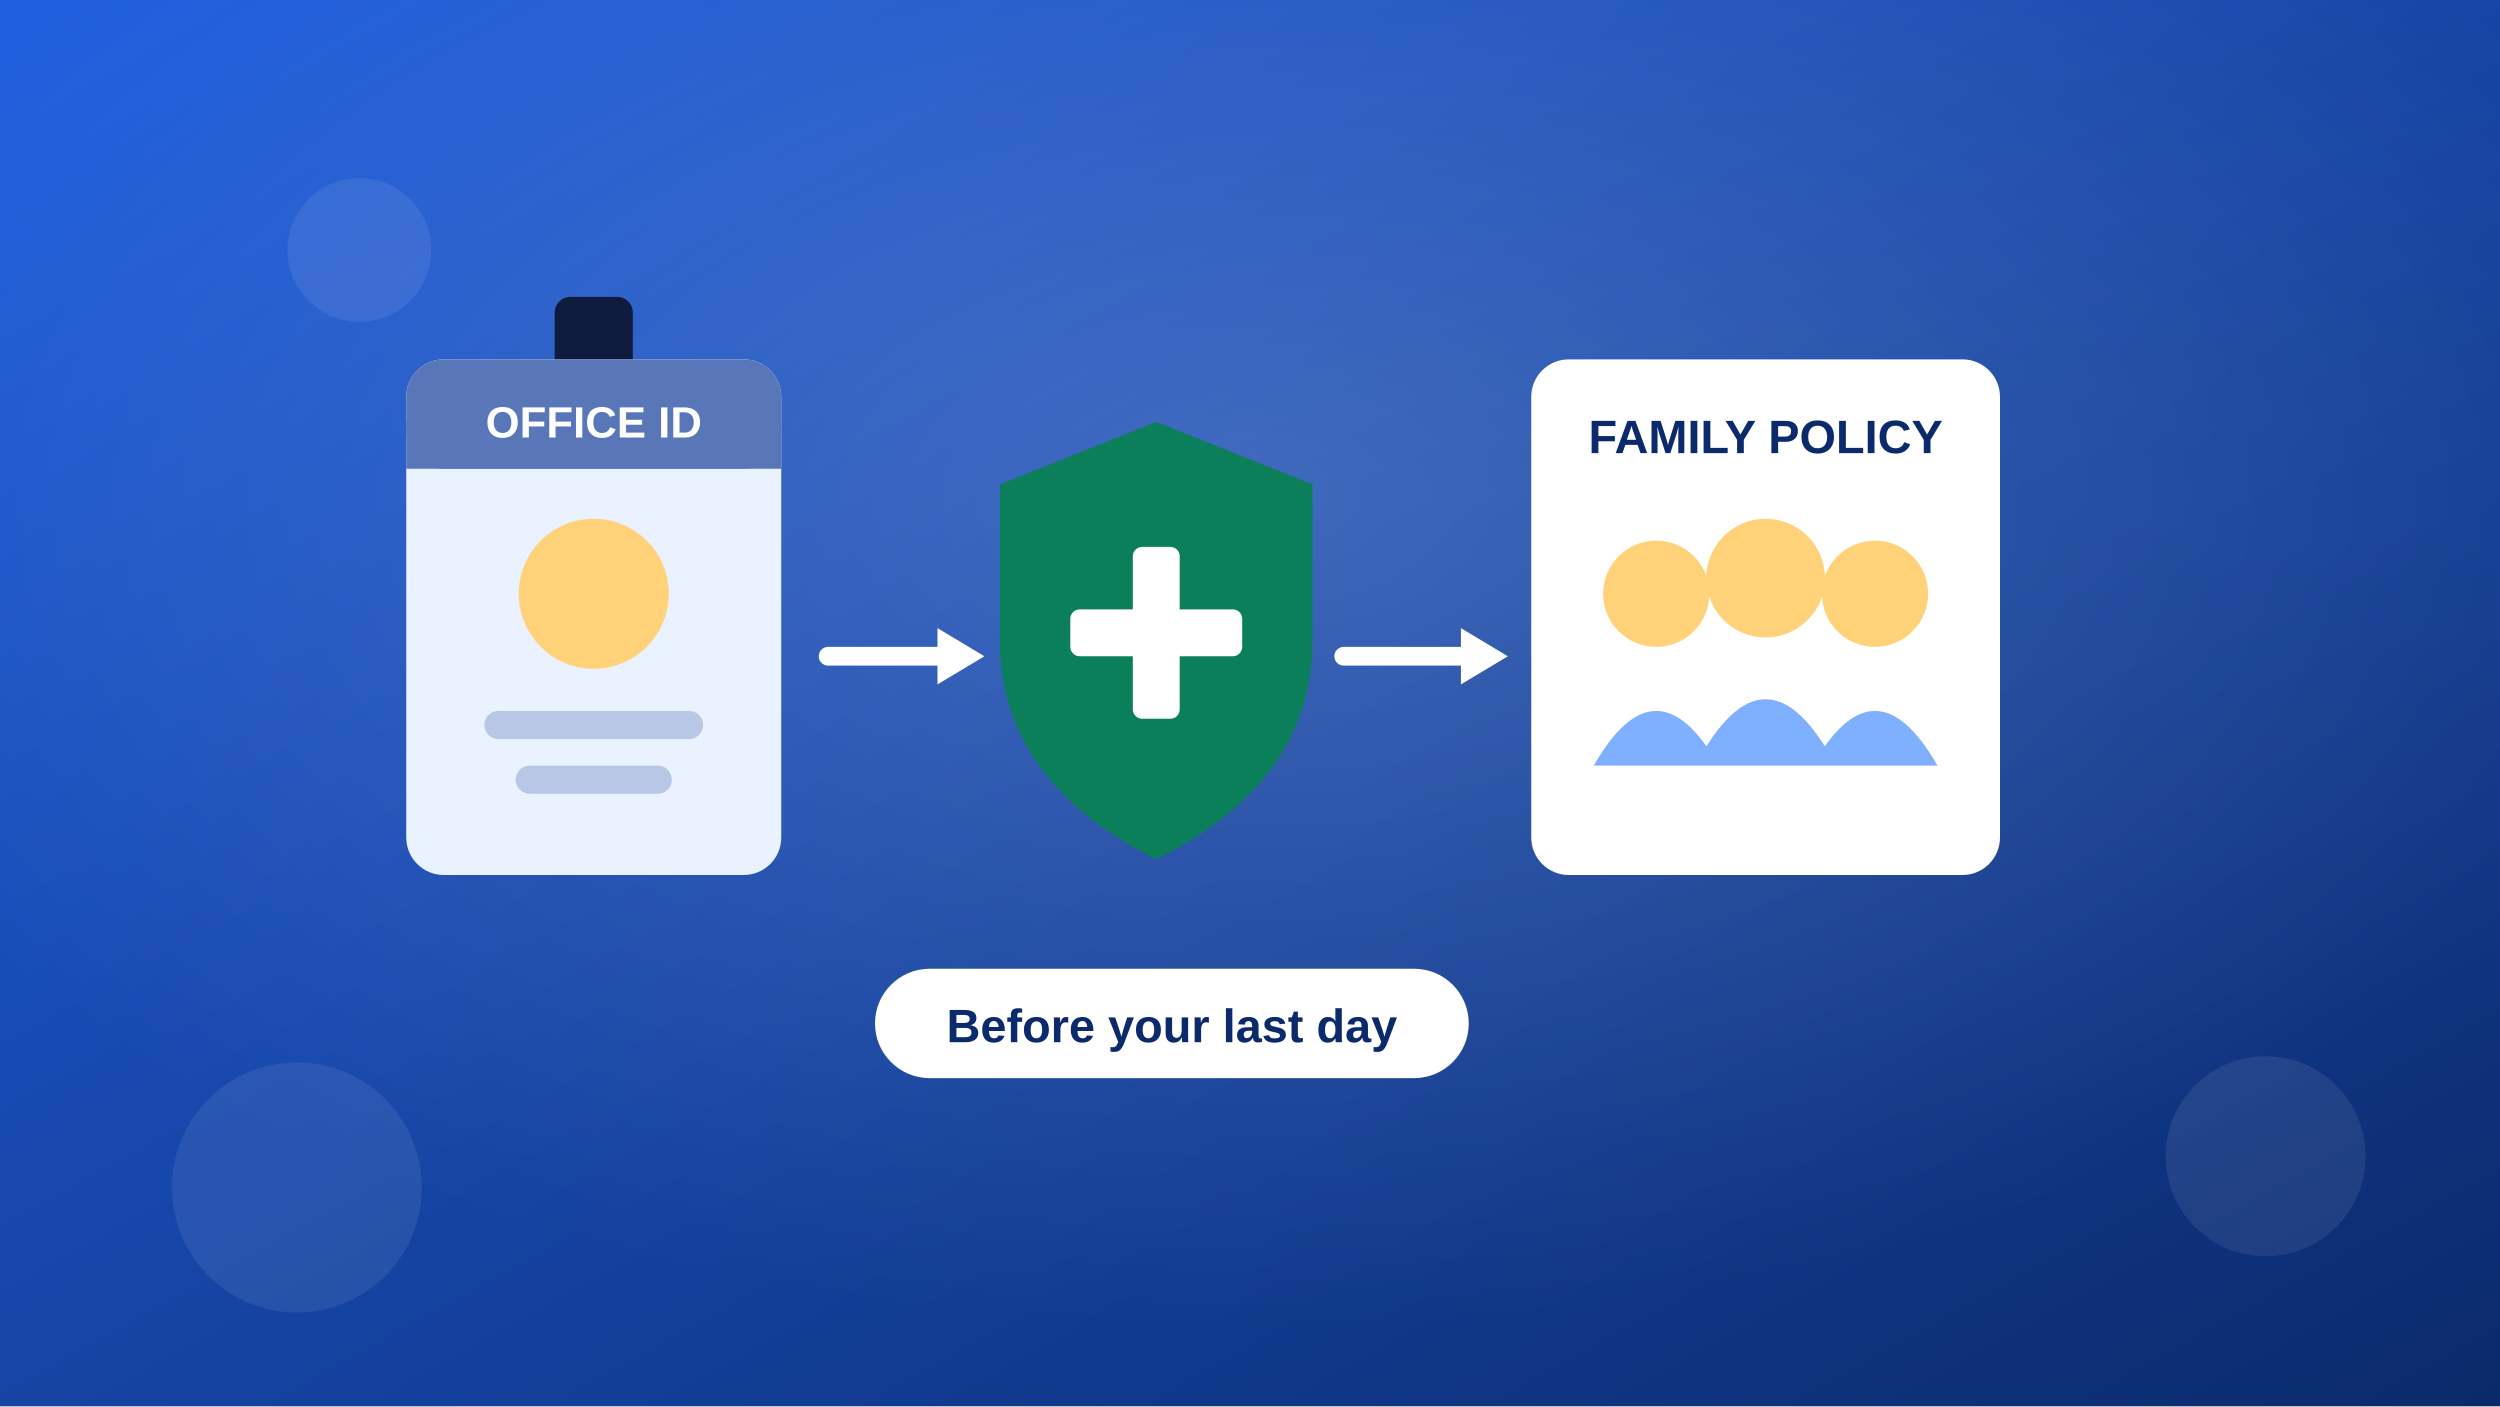
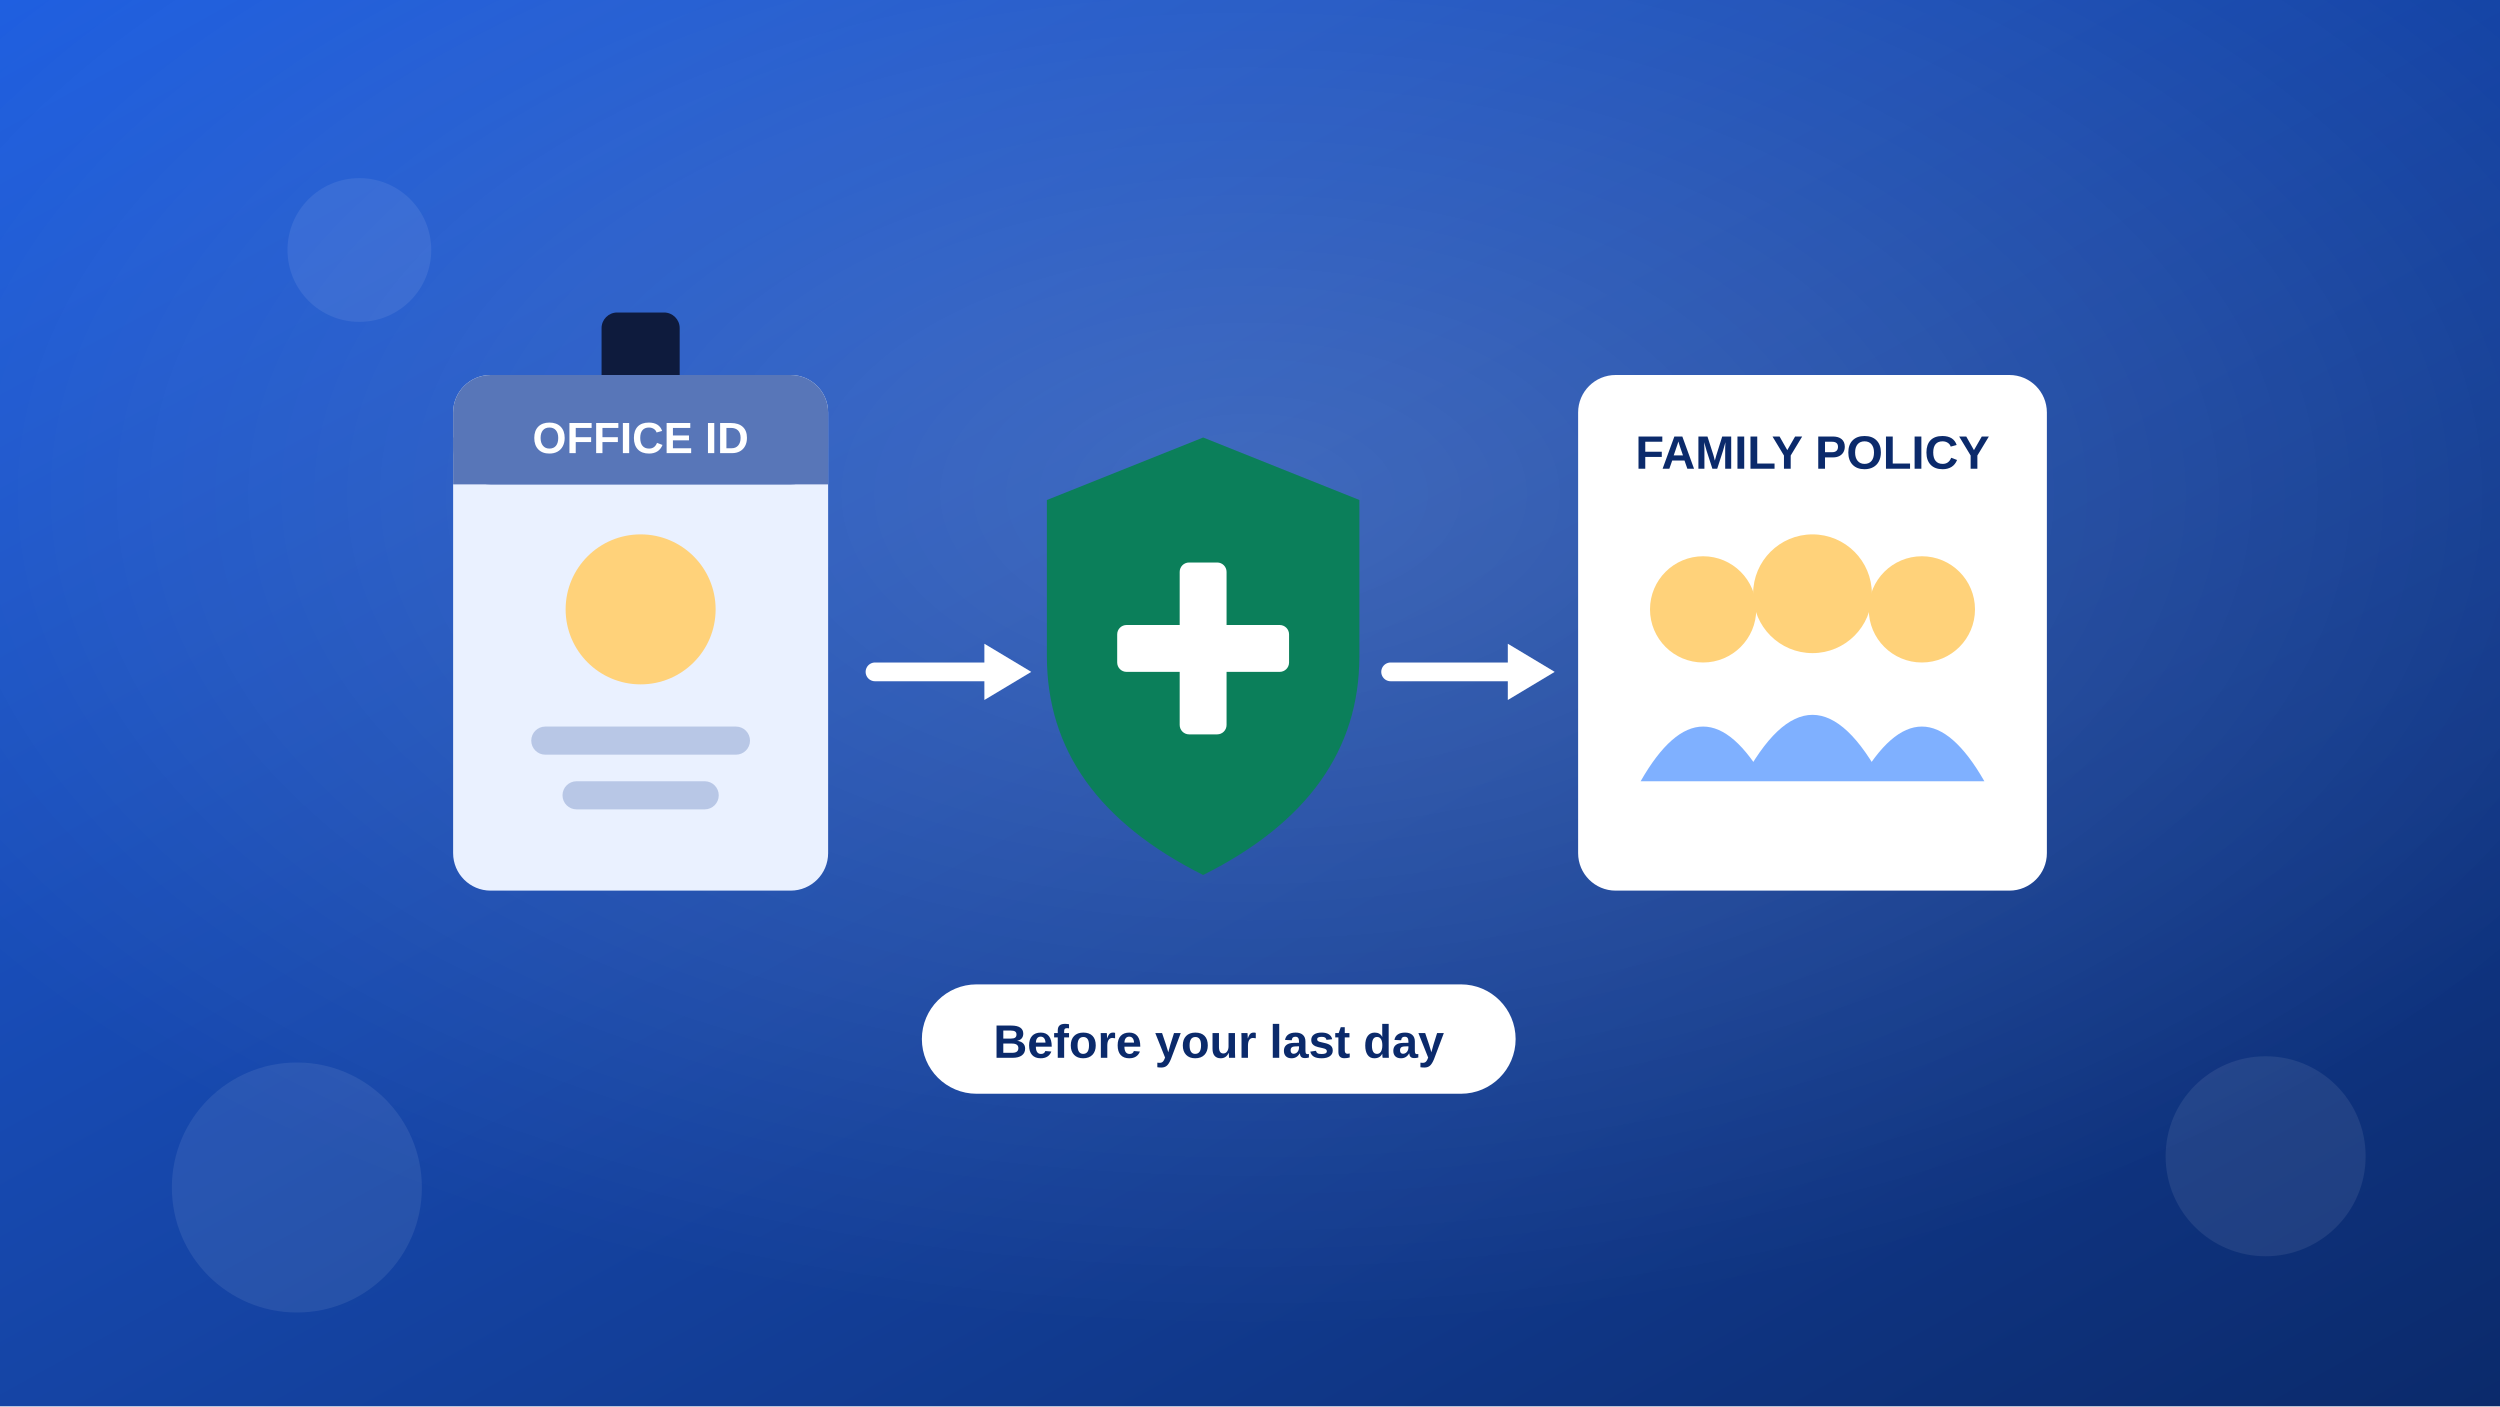
<svg xmlns="http://www.w3.org/2000/svg" viewBox="0 0 1600 900" role="img" aria-label="An office ID badge handing a health shield to a family card: moving group health cover to your own policy">
  <defs>
    <linearGradient id="bg" x1="0" y1="0" x2="1" y2="1">
      <stop offset="0" stop-color="#1F5FE0" />
      <stop offset="1" stop-color="#0B2A6B" />
    </linearGradient>
    <radialGradient id="glow" cx=".5" cy=".35" r=".6">
      <stop offset="0" stop-color="#FFFFFF" stop-opacity=".18" />
      <stop offset="1" stop-color="#FFFFFF" stop-opacity="0" />
    </radialGradient>
  </defs>
  <rect width="1600" height="900" fill="url(#bg)" />
  <rect width="1600" height="900" fill="url(#glow)" />
  <g fill="#FFFFFF" opacity=".08">
    <circle cx="190" cy="760" r="80" />
    <circle cx="1450" cy="740" r="64" />
    <circle cx="230" cy="160" r="46" />
  </g>
-   <g transform="translate(260 230)">
-     <rect x="95" y="-40" width="50" height="60" rx="10" fill="#0E1B3D" />
-     <rect width="240" height="330" rx="24" fill="#EAF1FF" />
-     <rect width="240" height="70" rx="24" fill="#5876B8" />
-     <rect y="40" width="240" height="30" fill="#5876B8" />
-     <text x="120" y="50" text-anchor="middle" font-family="Arial,Helvetica,sans-serif" font-weight="800" font-size="28" fill="#fff">OFFICE ID</text>
-     <circle cx="120" cy="150" r="48" fill="#FFD27A" />
-     <rect x="50" y="225" width="140" height="18" rx="9" fill="#B8C7E6" />
-     <rect x="70" y="260" width="100" height="18" rx="9" fill="#B8C7E6" />
-   </g>
-   <line x1="530" y1="420" x2="604" y2="420" stroke="#FFFFFF" stroke-width="12" stroke-linecap="round" />
-   <path d="M630 420 L600 402 L600 438 Z" fill="#FFFFFF" />
-   <g transform="translate(640 270)">
-     <path d="M100 0 L200 40 L200 140 Q200 230 100 280 Q0 230 0 140 L0 40 Z" fill="#0B7F5A" />
-     <rect x="85" y="80" width="30" height="110" rx="6" fill="#fff" />
-     <rect x="45" y="120" width="110" height="30" rx="6" fill="#fff" />
-   </g>
-   <line x1="860" y1="420" x2="939" y2="420" stroke="#FFFFFF" stroke-width="12" stroke-linecap="round" />
-   <path d="M965 420 L935 402 L935 438 Z" fill="#FFFFFF" />
-   <g transform="translate(980 230)">
-     <rect width="300" height="330" rx="24" fill="#FFFFFF" />
-     <text x="150" y="60" text-anchor="middle" font-family="Arial,Helvetica,sans-serif" font-weight="800" font-size="30" fill="#0B2A6B">FAMILY POLICY</text>
-     <circle cx="80" cy="150" r="34" fill="#FFD27A" />
-     <circle cx="150" cy="140" r="38" fill="#FFD27A" />
-     <circle cx="220" cy="150" r="34" fill="#FFD27A" />
-     <path d="M40 260 q40 -70 80 0 Z M105 260 q45 -85 90 0 Z M180 260 q40 -70 80 0 Z" fill="#7FB0FF" />
-   </g>
-   <g transform="translate(560 620)">
-     <rect width="380" height="70" rx="35" fill="#FFFFFF" />
-     <text x="190.0" y="47" text-anchor="middle" font-family="Arial,Helvetica,sans-serif" font-weight="800" font-size="30" fill="#0B2A6B">Before your last day</text>
+   <g id="art" transform="translate(30 10)">
+     <g transform="translate(260 230)">
+       <rect x="95" y="-40" width="50" height="60" rx="10" fill="#0E1B3D" />
+       <rect width="240" height="330" rx="24" fill="#EAF1FF" />
+       <rect width="240" height="70" rx="24" fill="#5876B8" />
+       <rect y="40" width="240" height="30" fill="#5876B8" />
+       <text x="120" y="50" text-anchor="middle" font-family="Arial,Helvetica,sans-serif" font-weight="800" font-size="28" fill="#fff">OFFICE ID</text>
+       <circle cx="120" cy="150" r="48" fill="#FFD27A" />
+       <rect x="50" y="225" width="140" height="18" rx="9" fill="#B8C7E6" />
+       <rect x="70" y="260" width="100" height="18" rx="9" fill="#B8C7E6" />
+     </g>
+     <line x1="530" y1="420" x2="604" y2="420" stroke="#FFFFFF" stroke-width="12" stroke-linecap="round" />
+     <path d="M630 420 L600 402 L600 438 Z" fill="#FFFFFF" />
+     <g transform="translate(640 270)">
+       <path d="M100 0 L200 40 L200 140 Q200 230 100 280 Q0 230 0 140 L0 40 Z" fill="#0B7F5A" />
+       <rect x="85" y="80" width="30" height="110" rx="6" fill="#fff" />
+       <rect x="45" y="120" width="110" height="30" rx="6" fill="#fff" />
+     </g>
+     <line x1="860" y1="420" x2="939" y2="420" stroke="#FFFFFF" stroke-width="12" stroke-linecap="round" />
+     <path d="M965 420 L935 402 L935 438 Z" fill="#FFFFFF" />
+     <g transform="translate(980 230)">
+       <rect width="300" height="330" rx="24" fill="#FFFFFF" />
+       <text x="150" y="60" text-anchor="middle" font-family="Arial,Helvetica,sans-serif" font-weight="800" font-size="30" fill="#0B2A6B">FAMILY POLICY</text>
+       <circle cx="80" cy="150" r="34" fill="#FFD27A" />
+       <circle cx="150" cy="140" r="38" fill="#FFD27A" />
+       <circle cx="220" cy="150" r="34" fill="#FFD27A" />
+       <path d="M40 260 q40 -70 80 0 Z M105 260 q45 -85 90 0 Z M180 260 q40 -70 80 0 Z" fill="#7FB0FF" />
+     </g>
+     <g transform="translate(560 620)">
+       <rect width="380" height="70" rx="35" fill="#FFFFFF" />
+       <text x="190.0" y="47" text-anchor="middle" font-family="Arial,Helvetica,sans-serif" font-weight="800" font-size="30" fill="#0B2A6B">Before your last day</text>
+     </g>
  </g>
</svg>
